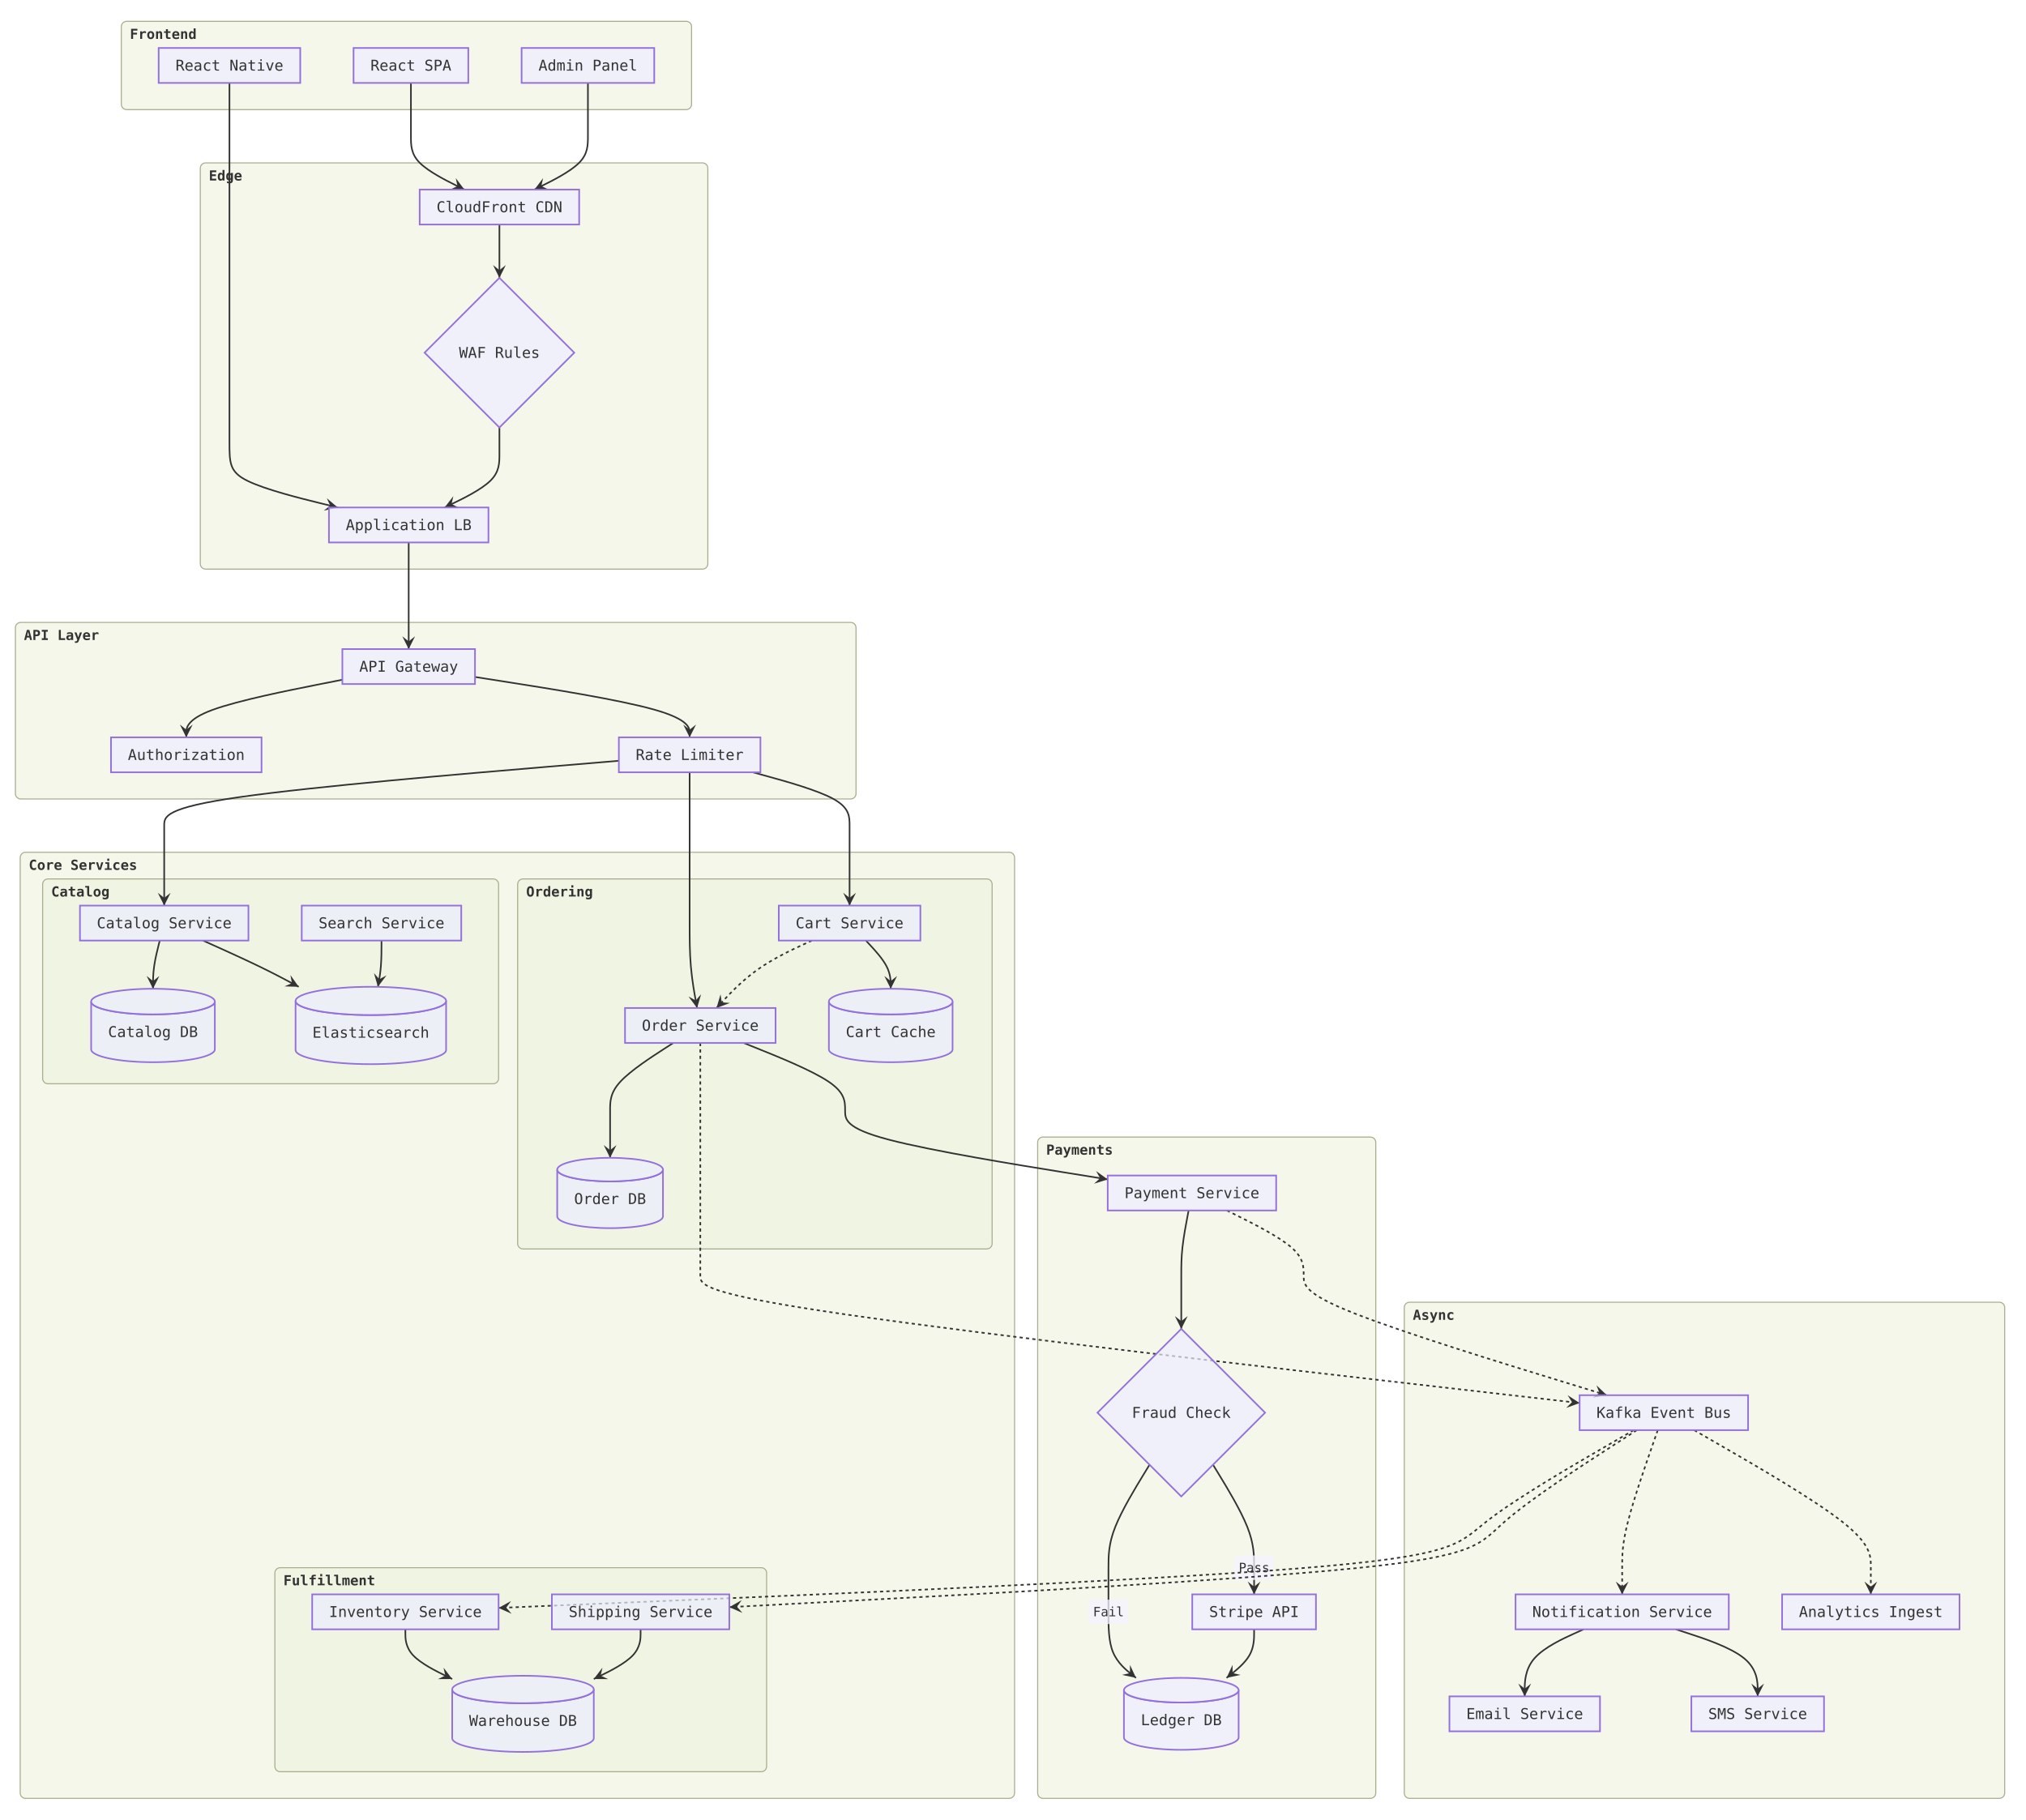
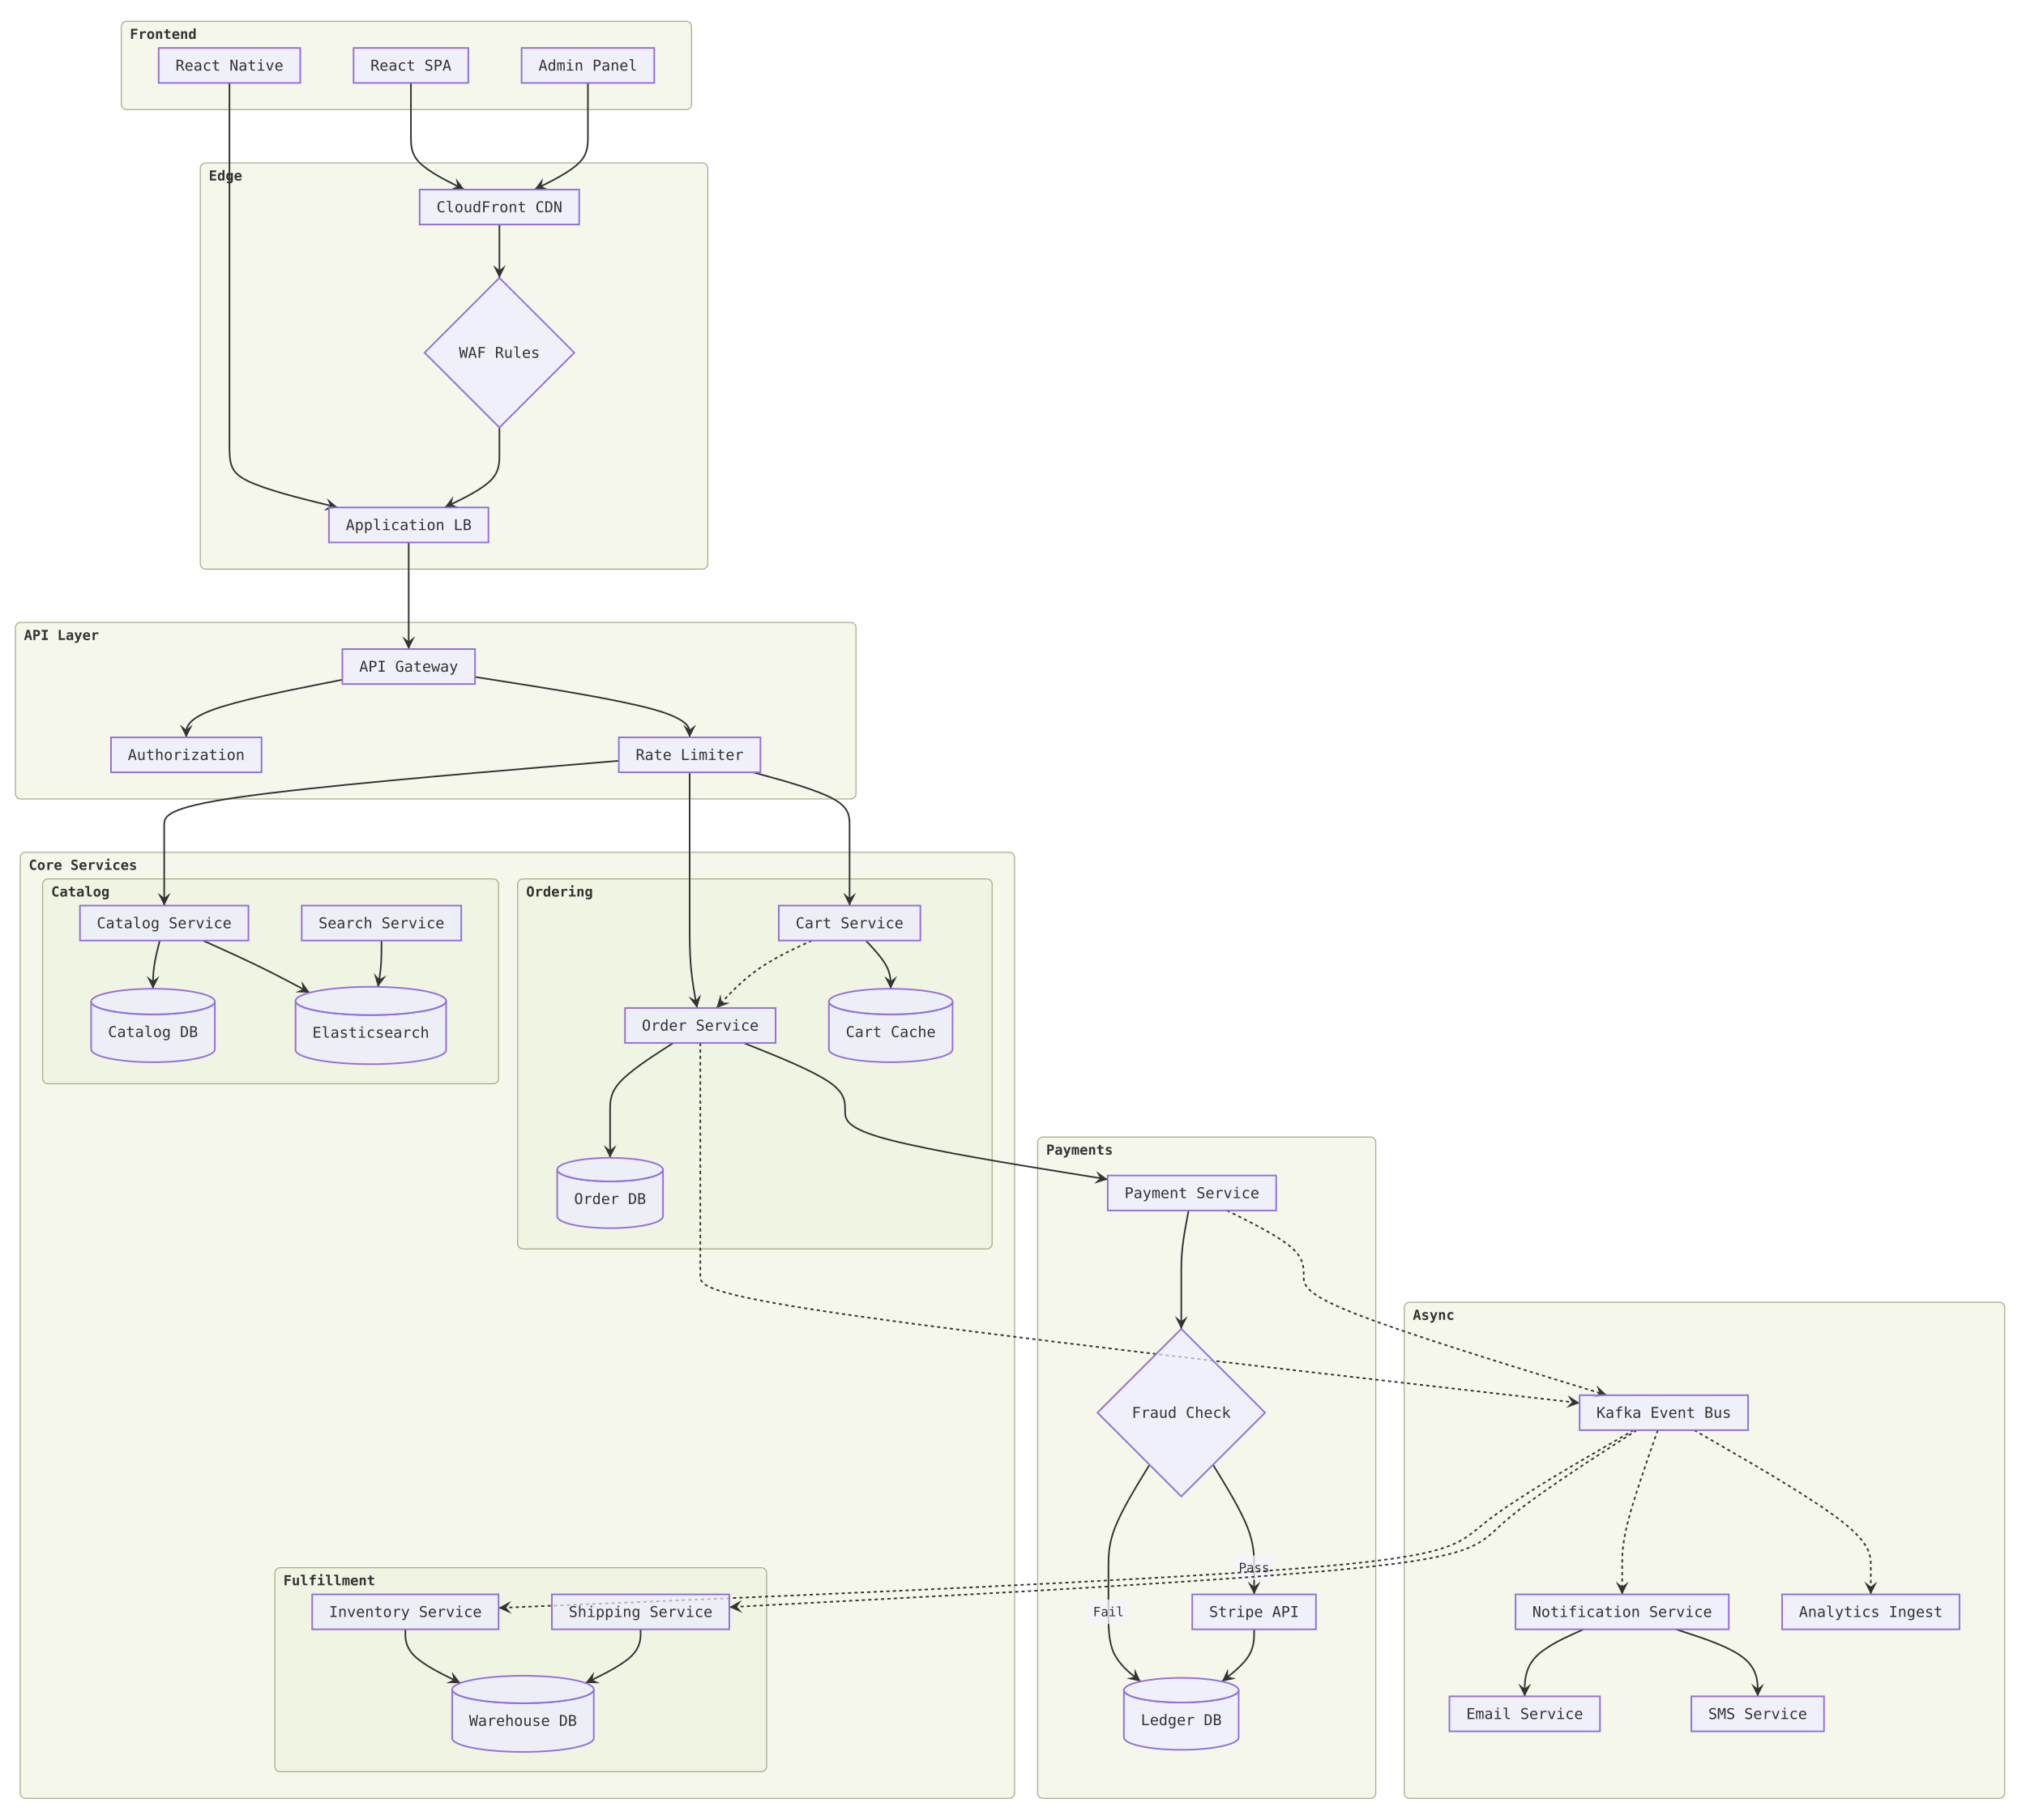
<svg xmlns="http://www.w3.org/2000/svg" viewBox="0 0 1900.15 1706.8" width="1900.15" height="1706.8">
  <defs>
    <marker id="arrow-point" viewBox="0 0 10 10" refX="10" refY="5" markerWidth="8" markerHeight="8" orient="auto-start-reverse">
      <path d="M10 5 L0 10 L4 5 L0 0 Z" fill="#333333" />
    </marker>
  </defs>
  <g transform="translate(20, 20)">
    <rect x="93.8" y="0" width="534.8" height="82.8" rx="5" ry="5" fill="#ecf2dc99" stroke="#a8ae8e" stroke-width="1" />
    <text x="101.8" y="12" text-anchor="start" dominant-baseline="central" font-size="13px" font-family="'Intel One Mono', 'SF Mono', 'Cascadia Code', 'JetBrains Mono', 'Fira Code', 'Consolas', 'Menlo', monospace" fill="#333333" font-weight="bold">Frontend</text>
    <rect x="167.85" y="132.8" width="476" height="381" rx="5" ry="5" fill="#ecf2dc99" stroke="#a8ae8e" stroke-width="1" />
    <text x="175.85" y="144.8" text-anchor="start" dominant-baseline="central" font-size="13px" font-family="'Intel One Mono', 'SF Mono', 'Cascadia Code', 'JetBrains Mono', 'Fira Code', 'Consolas', 'Menlo', monospace" fill="#333333" font-weight="bold">Edge</text>
    <rect x="-5.55" y="563.8" width="788.4" height="165.6" rx="5" ry="5" fill="#ecf2dc99" stroke="#a8ae8e" stroke-width="1" />
    <text x="2.45" y="575.8" text-anchor="start" dominant-baseline="central" font-size="13px" font-family="'Intel One Mono', 'SF Mono', 'Cascadia Code', 'JetBrains Mono', 'Fira Code', 'Consolas', 'Menlo', monospace" fill="#333333" font-weight="bold">API Layer</text>
    <rect x="-1.05" y="779.4" width="932.6" height="887.4" rx="5" ry="5" fill="#ecf2dc99" stroke="#a8ae8e" stroke-width="1" />
    <text x="6.95" y="791.4" text-anchor="start" dominant-baseline="central" font-size="13px" font-family="'Intel One Mono', 'SF Mono', 'Cascadia Code', 'JetBrains Mono', 'Fira Code', 'Consolas', 'Menlo', monospace" fill="#333333" font-weight="bold">Core Services</text>
    <rect x="20" y="804.4" width="427.6" height="192.12" rx="5" ry="5" fill="#ecf2dc99" stroke="#a8ae8e" stroke-width="1" />
    <text x="28" y="816.4" text-anchor="start" dominant-baseline="central" font-size="13px" font-family="'Intel One Mono', 'SF Mono', 'Cascadia Code', 'JetBrains Mono', 'Fira Code', 'Consolas', 'Menlo', monospace" fill="#333333" font-weight="bold">Catalog</text>
    <rect x="465.5" y="804.4" width="445" height="347.04" rx="5" ry="5" fill="#ecf2dc99" stroke="#a8ae8e" stroke-width="1" />
    <text x="473.5" y="816.4" text-anchor="start" dominant-baseline="central" font-size="13px" font-family="'Intel One Mono', 'SF Mono', 'Cascadia Code', 'JetBrains Mono', 'Fira Code', 'Consolas', 'Menlo', monospace" fill="#333333" font-weight="bold">Ordering</text>
    <rect x="237.8" y="1450.44" width="461.2" height="191.36" rx="5" ry="5" fill="#ecf2dc99" stroke="#a8ae8e" stroke-width="1" />
    <text x="245.8" y="1462.44" text-anchor="start" dominant-baseline="central" font-size="13px" font-family="'Intel One Mono', 'SF Mono', 'Cascadia Code', 'JetBrains Mono', 'Fira Code', 'Consolas', 'Menlo', monospace" fill="#333333" font-weight="bold">Fulfillment</text>
    <rect x="953.2" y="1046.52" width="317.1" height="620.28" rx="5" ry="5" fill="#ecf2dc99" stroke="#a8ae8e" stroke-width="1" />
    <text x="961.2" y="1058.52" text-anchor="start" dominant-baseline="central" font-size="13px" font-family="'Intel One Mono', 'SF Mono', 'Cascadia Code', 'JetBrains Mono', 'Fira Code', 'Consolas', 'Menlo', monospace" fill="#333333" font-weight="bold">Payments</text>
    <rect x="1297.05" y="1201.44" width="563.1" height="465.36" rx="5" ry="5" fill="#ecf2dc99" stroke="#a8ae8e" stroke-width="1" />
    <text x="1305.05" y="1213.44" text-anchor="start" dominant-baseline="central" font-size="13px" font-family="'Intel One Mono', 'SF Mono', 'Cascadia Code', 'JetBrains Mono', 'Fira Code', 'Consolas', 'Menlo', monospace" fill="#333333" font-weight="bold">Async</text>
    <path d="M365.4 57.8 L365.4 61.97 C365.4 66.13 365.4 74.47 365.4 82.8 C365.4 91.13 365.4 99.47 365.4 107.8 C365.4 116.13 365.4 124.47 373.75 132.8 C382.11 141.13 398.81 149.47 407.17 153.63 L415.52 157.8" fill="none" stroke="#333333" stroke-width="1.5" marker-end="url(#arrow-point)" />
    <path d="M531.4 57.8 L531.4 61.97 C531.4 66.13 531.4 74.47 531.4 82.8 C531.4 91.13 531.4 99.47 531.4 107.8 C531.4 116.13 531.4 124.47 523.05 132.8 C514.69 141.13 497.99 149.47 489.63 153.63 L481.28 157.8" fill="none" stroke="#333333" stroke-width="1.5" marker-end="url(#arrow-point)" />
    <path d="M195.2 57.8 L195.2 61.97 C195.2 66.13 195.2 74.47 195.2 82.8 C195.2 91.13 195.2 99.47 195.2 107.8 C195.2 116.13 195.2 124.47 195.2 135.53 C195.2 146.6 195.2 160.4 195.2 174.2 C195.2 188 195.2 201.8 195.2 224.57 C195.2 247.33 195.2 279.07 195.2 310.8 C195.2 342.53 195.2 374.27 195.2 394.3 C195.2 414.33 195.2 422.67 212.12 431 C229.04 439.33 262.87 447.67 279.79 451.83 L296.71 456" fill="none" stroke="#333333" stroke-width="1.5" marker-end="url(#arrow-point)" />
    <path d="M448.4 190.6 L448.4 194.77 C448.4 198.93 448.4 207.27 448.4 215.6 C448.4 223.93 448.4 232.27 448.4 236.43 L448.4 240.6" fill="none" stroke="#333333" stroke-width="1.5" marker-end="url(#arrow-point)" />
    <path d="M448.4 381 L448.4 385.17 C448.4 389.33 448.4 397.67 448.4 406 C448.4 414.33 448.4 422.67 439.84 431 C431.27 439.33 414.14 447.67 405.58 451.83 L397.01 456" fill="none" stroke="#333333" stroke-width="1.5" marker-end="url(#arrow-point)" />
    <path d="M363.3 488.8 L363.3 492.97 C363.3 497.13 363.3 505.47 363.3 513.8 C363.3 522.13 363.3 530.47 363.3 538.8 C363.3 547.13 363.3 555.47 363.3 563.8 C363.3 572.13 363.3 580.47 363.3 584.63 L363.3 588.8" fill="none" stroke="#333333" stroke-width="1.5" marker-end="url(#arrow-point)" />
    <path d="M301.1 617.54 L276.7 622.39 C252.3 627.23 203.5 636.91 179.1 645.92 C154.7 654.93 154.7 663.27 154.7 667.43 L154.7 671.6" fill="none" stroke="#333333" stroke-width="1.5" marker-end="url(#arrow-point)" />
    <path d="M425.5 614.97 L459.05 620.24 C492.6 625.52 559.7 636.06 593.25 645.5 C626.8 654.93 626.8 663.27 626.8 667.43 L626.8 671.6" fill="none" stroke="#333333" stroke-width="1.5" marker-end="url(#arrow-point)" />
    <path d="M560.4 693.58 L489.33 699.55 C418.27 705.52 276.13 717.46 205.07 727.6 C134 737.73 134 746.07 134 754.4 C134 762.73 134 771.07 134 779.4 C134 787.73 134 796.07 134 804.4 C134 812.73 134 821.07 134 825.23 L134 829.4" fill="none" stroke="#333333" stroke-width="1.5" marker-end="url(#arrow-point)" />
    <path d="M626.8 704.4 L626.8 708.57 C626.8 712.73 626.8 721.07 626.8 729.4 C626.8 737.73 626.8 746.07 626.8 754.4 C626.8 762.73 626.8 771.07 626.8 779.4 C626.8 787.73 626.8 796.07 626.8 807.13 C626.8 818.2 626.8 832 626.8 845.8 C626.8 859.6 626.8 873.4 627.97 886.68 C629.13 899.95 631.47 912.71 632.63 919.08 L633.8 925.46" fill="none" stroke="#333333" stroke-width="1.5" marker-end="url(#arrow-point)" />
    <path d="M686.22 704.4 L701.32 708.57 C716.41 712.73 746.61 721.07 761.7 729.4 C776.8 737.73 776.8 746.07 776.8 754.4 C776.8 762.73 776.8 771.07 776.8 779.4 C776.8 787.73 776.8 796.07 776.8 804.4 C776.8 812.73 776.8 821.07 776.8 825.23 L776.8 829.4" fill="none" stroke="#333333" stroke-width="1.5" marker-end="url(#arrow-point)" />
    <path d="M129.84 862.2 L128.78 866.37 C127.73 870.53 125.61 878.87 124.56 886.4 C123.5 893.94 123.5 900.67 123.5 904.04 L123.5 907.41" fill="none" stroke="#333333" stroke-width="1.5" marker-end="url(#arrow-point)" />
-     <path d="M170.4 862.2 L179.65 866.37 C188.9 870.53 207.4 878.87 222.36 886.09 C237.32 893.32 248.73 899.45 254.44 902.51 L260.15 905.57" fill="none" stroke="#333333" stroke-width="1.5" marker-end="url(#arrow-point)" />
-     <path d="M337.8 862.2 L337.8 866.37 C337.8 870.53 337.8 878.87 337.24 886.09 C336.68 893.32 335.56 899.45 335 902.51 L334.44 905.57" fill="none" stroke="#333333" stroke-width="1.5" marker-end="url(#arrow-point)" />
+     <path d="M170.4 862.2 L179.65 866.37 C188.9 870.53 207.4 878.87 224.08 887.02 C240.75 895.17 255.6 903.13 263.02 907.11 L270.45 911.1" fill="none" stroke="#333333" stroke-width="1.5" marker-end="url(#arrow-point)" />
+     <path d="M337.8 862.2 L337.8 866.37 C337.8 870.53 337.8 878.87 337.24 886.1 C336.68 893.34 335.55 899.49 334.99 902.56 L334.43 905.63" fill="none" stroke="#333333" stroke-width="1.5" marker-end="url(#arrow-point)" />
    <path d="M611.42 958.26 L601.55 964.64 C591.68 971.01 571.94 983.77 562.07 994.31 C552.2 1004.85 552.2 1013.19 552.2 1021.52 C552.2 1029.85 552.2 1038.19 552.2 1045.6 C552.2 1053.01 552.2 1059.5 552.2 1062.75 L552.2 1065.99" fill="none" stroke="#333333" stroke-width="1.5" marker-end="url(#arrow-point)" />
    <path d="M677.54 958.26 L693.39 964.64 C709.23 971.01 740.91 983.77 756.76 994.31 C772.6 1004.85 772.6 1013.19 772.6 1021.52 C772.6 1029.85 772.6 1038.19 813.65 1048.97 C854.7 1059.76 936.8 1073 977.85 1079.62 L1018.9 1086.24" fill="none" stroke="#333333" stroke-width="1.5" marker-end="url(#arrow-point)" />
    <path d="M792.09 862.2 L795.98 866.37 C799.86 870.53 807.63 878.87 811.52 886.4 C815.4 893.94 815.4 900.67 815.4 904.04 L815.4 907.41" fill="none" stroke="#333333" stroke-width="1.5" marker-end="url(#arrow-point)" />
    <path d="M741.43 862.2 L732.44 866.37 C723.45 870.53 705.48 878.87 690.57 889.41 C675.67 899.95 663.84 912.71 657.93 919.08 L652.01 925.46" fill="none" stroke="#333333" stroke-width="1.5" stroke-dasharray="3 3" marker-end="url(#arrow-point)" />
    <path d="M1094.77 1115.38 L1093.63 1121.39 C1092.48 1127.4 1090.19 1139.42 1089.05 1149.6 C1087.9 1159.78 1087.9 1168.11 1087.9 1176.44 C1087.9 1184.78 1087.9 1193.11 1087.9 1201.44 C1087.9 1209.78 1087.9 1218.11 1087.9 1222.28 L1087.9 1226.44" fill="none" stroke="#333333" stroke-width="1.5" marker-end="url(#arrow-point)" />
    <path d="M1117.67 1353.87 L1124.1 1364.4 C1130.52 1374.93 1143.36 1395.99 1149.78 1412.08 C1156.2 1428.18 1156.2 1439.31 1156.2 1449.04 C1156.2 1458.78 1156.2 1467.11 1156.2 1471.28 L1156.2 1475.44" fill="none" stroke="#333333" stroke-width="1.5" marker-end="url(#arrow-point)" />
    <rect x="1137.8" y="1439.24" width="36.8" height="22.4" rx="2" ry="2" fill="#f5f3ffbf" stroke="#f5f3ffbf" stroke-width="0.5" />
    <text x="1156.2" y="1450.44" text-anchor="middle" dominant-baseline="central" font-size="12px" font-family="'Intel One Mono', 'SF Mono', 'Cascadia Code', 'JetBrains Mono', 'Fira Code', 'Consolas', 'Menlo', monospace" fill="#333333">Pass</text>
-     <path d="M1058.13 1353.87 L1051.7 1364.4 C1045.28 1374.93 1032.44 1395.99 1026.02 1412.08 C1019.6 1428.18 1019.6 1439.31 1019.6 1451.78 C1019.6 1464.24 1019.6 1478.04 1019.6 1491.84 C1019.6 1505.64 1019.6 1519.44 1023.91 1529.77 C1028.21 1540.09 1036.82 1546.93 1041.13 1550.35 L1045.43 1553.78" fill="none" stroke="#333333" stroke-width="1.5" marker-end="url(#arrow-point)" />
+     <path d="M1058.13 1353.87 L1051.7 1364.4 C1045.28 1374.93 1032.44 1395.99 1026.02 1412.08 C1019.6 1428.18 1019.6 1439.31 1019.6 1451.78 C1019.6 1464.24 1019.6 1478.04 1019.6 1491.84 C1019.6 1505.64 1019.6 1519.44 1024.62 1530.34 C1029.64 1541.23 1039.69 1549.21 1044.71 1553.2 L1049.73 1557.19" fill="none" stroke="#333333" stroke-width="1.5" marker-end="url(#arrow-point)" />
    <rect x="1001.2" y="1480.64" width="36.8" height="22.4" rx="2" ry="2" fill="#f5f3ffbf" stroke="#f5f3ffbf" stroke-width="0.5" />
    <text x="1019.6" y="1491.84" text-anchor="middle" dominant-baseline="central" font-size="12px" font-family="'Intel One Mono', 'SF Mono', 'Cascadia Code', 'JetBrains Mono', 'Fira Code', 'Consolas', 'Menlo', monospace" fill="#333333">Fail</text>
-     <path d="M1156.2 1508.24 L1156.2 1512.41 C1156.2 1516.58 1156.2 1524.91 1151.89 1532.5 C1147.59 1540.09 1138.98 1546.93 1134.67 1550.35 L1130.37 1553.78" fill="none" stroke="#333333" stroke-width="1.5" marker-end="url(#arrow-point)" />
+     <path d="M1156.2 1508.24 L1156.2 1512.41 C1156.2 1516.58 1156.2 1524.91 1151.18 1533.07 C1146.16 1541.23 1136.11 1549.21 1131.09 1553.2 L1126.07 1557.19" fill="none" stroke="#333333" stroke-width="1.5" marker-end="url(#arrow-point)" />
    <path d="M636.8 958.26 L636.8 964.64 C636.8 971.01 636.8 983.77 636.8 994.31 C636.8 1004.85 636.8 1013.19 636.8 1021.52 C636.8 1029.85 636.8 1038.19 636.8 1051.1 C636.8 1064.01 636.8 1081.5 636.8 1098.98 C636.8 1116.47 636.8 1133.96 636.8 1146.87 C636.8 1159.78 636.8 1168.11 636.8 1176.44 C636.8 1184.78 636.8 1193.11 774.25 1213.04 C911.7 1232.96 1186.6 1264.47 1324.05 1280.23 L1461.5 1295.99" fill="none" stroke="#333333" stroke-width="1.5" stroke-dasharray="3 3" marker-end="url(#arrow-point)" />
    <path d="M1130.66 1115.38 L1142.67 1121.39 C1154.67 1127.4 1178.69 1139.42 1190.69 1149.6 C1202.7 1159.78 1202.7 1168.11 1202.7 1176.44 C1202.7 1184.78 1202.7 1193.11 1250.09 1211.81 C1297.48 1230.51 1392.25 1259.58 1439.64 1274.11 L1487.03 1288.64" fill="none" stroke="#333333" stroke-width="1.5" stroke-dasharray="3 3" marker-end="url(#arrow-point)" />
    <path d="M1512.2 1321.44 L1484.7 1337.38 C1457.2 1353.31 1402.2 1385.18 1374.7 1406.68 C1347.2 1428.18 1347.2 1439.31 1197.27 1451.17 C1047.33 1463.02 747.47 1475.6 597.53 1481.89 L447.6 1488.18" fill="none" stroke="#333333" stroke-width="1.5" stroke-dasharray="3 3" marker-end="url(#arrow-point)" />
    <path d="M1515.12 1321.44 L1490.47 1337.38 C1465.82 1353.31 1416.51 1385.18 1391.85 1406.68 C1367.2 1428.18 1367.2 1439.31 1250 1451.05 C1132.8 1462.78 898.4 1475.12 781.2 1481.29 L664 1487.46" fill="none" stroke="#333333" stroke-width="1.5" stroke-dasharray="3 3" marker-end="url(#arrow-point)" />
    <path d="M1534.77 1321.44 L1529.21 1337.38 C1523.65 1353.31 1512.52 1385.18 1506.96 1406.68 C1501.4 1428.18 1501.4 1439.31 1501.4 1449.04 C1501.4 1458.78 1501.4 1467.11 1501.4 1471.28 L1501.4 1475.44" fill="none" stroke="#333333" stroke-width="1.5" stroke-dasharray="3 3" marker-end="url(#arrow-point)" />
    <path d="M1568.92 1321.44 L1596.53 1337.38 C1624.15 1353.31 1679.37 1385.18 1706.99 1406.68 C1734.6 1428.18 1734.6 1439.31 1734.6 1449.04 C1734.6 1458.78 1734.6 1467.11 1734.6 1471.28 L1734.6 1475.44" fill="none" stroke="#333333" stroke-width="1.5" stroke-dasharray="3 3" marker-end="url(#arrow-point)" />
-     <path d="M360.2 1508.24 L360.2 1512.41 C360.2 1516.58 360.2 1524.91 367.52 1532.68 C374.83 1540.45 389.47 1547.65 396.78 1551.25 L404.1 1554.85" fill="none" stroke="#333333" stroke-width="1.5" marker-end="url(#arrow-point)" />
-     <path d="M580.8 1508.24 L580.8 1512.41 C580.8 1516.58 580.8 1524.91 573.48 1532.68 C566.17 1540.45 551.53 1547.65 544.22 1551.25 L536.9 1554.85" fill="none" stroke="#333333" stroke-width="1.5" marker-end="url(#arrow-point)" />
+     <path d="M360.2 1508.24 L360.2 1512.41 C360.2 1516.58 360.2 1524.91 368.81 1533.31 C377.41 1541.71 394.62 1550.18 403.23 1554.42 L411.83 1558.65" fill="none" stroke="#333333" stroke-width="1.5" marker-end="url(#arrow-point)" />
+     <path d="M580.8 1508.24 L580.8 1512.41 C580.8 1516.58 580.8 1524.91 572.19 1533.31 C563.59 1541.71 546.38 1550.18 537.77 1554.42 L529.17 1558.65" fill="none" stroke="#333333" stroke-width="1.5" marker-end="url(#arrow-point)" />
    <path d="M1465.19 1508.24 L1455.99 1512.41 C1446.8 1516.58 1428.4 1524.91 1419.2 1535.39 C1410 1545.87 1410 1558.5 1410 1564.81 L1410 1571.12" fill="none" stroke="#333333" stroke-width="1.5" marker-end="url(#arrow-point)" />
    <path d="M1551.75 1508.24 L1564.54 1512.41 C1577.33 1516.58 1602.92 1524.91 1615.71 1535.39 C1628.5 1545.87 1628.5 1558.5 1628.5 1564.81 L1628.5 1571.12" fill="none" stroke="#333333" stroke-width="1.5" marker-end="url(#arrow-point)" />
    <rect x="311.6" y="25" width="107.6" height="32.8" fill="#ececffb2" stroke="#9370db" stroke-width="1.5" />
    <text x="365.4" y="41.4" text-anchor="middle" dominant-baseline="central" font-size="14px" font-family="'Intel One Mono', 'SF Mono', 'Cascadia Code', 'JetBrains Mono', 'Fira Code', 'Consolas', 'Menlo', monospace" fill="#333333">React SPA</text>
    <rect x="469.2" y="25" width="124.4" height="32.8" fill="#ececffb2" stroke="#9370db" stroke-width="1.5" />
    <text x="531.4" y="41.4" text-anchor="middle" dominant-baseline="central" font-size="14px" font-family="'Intel One Mono', 'SF Mono', 'Cascadia Code', 'JetBrains Mono', 'Fira Code', 'Consolas', 'Menlo', monospace" fill="#333333">Admin Panel</text>
    <rect x="128.8" y="25" width="132.8" height="32.8" fill="#ececffb2" stroke="#9370db" stroke-width="1.5" />
    <text x="195.2" y="41.4" text-anchor="middle" dominant-baseline="central" font-size="14px" font-family="'Intel One Mono', 'SF Mono', 'Cascadia Code', 'JetBrains Mono', 'Fira Code', 'Consolas', 'Menlo', monospace" fill="#333333">React Native</text>
    <rect x="373.6" y="157.8" width="149.6" height="32.8" fill="#ececffb2" stroke="#9370db" stroke-width="1.5" />
    <text x="448.4" y="174.2" text-anchor="middle" dominant-baseline="central" font-size="14px" font-family="'Intel One Mono', 'SF Mono', 'Cascadia Code', 'JetBrains Mono', 'Fira Code', 'Consolas', 'Menlo', monospace" fill="#333333">CloudFront CDN</text>
    <polygon points="448.4,240.6 518.6,310.8 448.4,381 378.2,310.8" fill="#ececffb2" stroke="#9370db" stroke-width="1.5" />
    <text x="448.4" y="310.8" text-anchor="middle" dominant-baseline="central" font-size="14px" font-family="'Intel One Mono', 'SF Mono', 'Cascadia Code', 'JetBrains Mono', 'Fira Code', 'Consolas', 'Menlo', monospace" fill="#333333">WAF Rules</text>
    <rect x="288.5" y="456" width="149.6" height="32.8" fill="#ececffb2" stroke="#9370db" stroke-width="1.5" />
    <text x="363.3" y="472.4" text-anchor="middle" dominant-baseline="central" font-size="14px" font-family="'Intel One Mono', 'SF Mono', 'Cascadia Code', 'JetBrains Mono', 'Fira Code', 'Consolas', 'Menlo', monospace" fill="#333333">Application LB</text>
    <rect x="301.1" y="588.8" width="124.4" height="32.8" fill="#ececffb2" stroke="#9370db" stroke-width="1.5" />
    <text x="363.3" y="605.2" text-anchor="middle" dominant-baseline="central" font-size="14px" font-family="'Intel One Mono', 'SF Mono', 'Cascadia Code', 'JetBrains Mono', 'Fira Code', 'Consolas', 'Menlo', monospace" fill="#333333">API Gateway</text>
    <rect x="84.1" y="671.6" width="141.2" height="32.8" fill="#ececffb2" stroke="#9370db" stroke-width="1.5" />
    <text x="154.7" y="688" text-anchor="middle" dominant-baseline="central" font-size="14px" font-family="'Intel One Mono', 'SF Mono', 'Cascadia Code', 'JetBrains Mono', 'Fira Code', 'Consolas', 'Menlo', monospace" fill="#333333">Authorization</text>
    <rect x="560.4" y="671.6" width="132.8" height="32.8" fill="#ececffb2" stroke="#9370db" stroke-width="1.5" />
    <text x="626.8" y="688" text-anchor="middle" dominant-baseline="central" font-size="14px" font-family="'Intel One Mono', 'SF Mono', 'Cascadia Code', 'JetBrains Mono', 'Fira Code', 'Consolas', 'Menlo', monospace" fill="#333333">Rate Limiter</text>
    <rect x="55" y="829.4" width="158" height="32.8" fill="#ececffb2" stroke="#9370db" stroke-width="1.5" />
    <text x="134" y="845.8" text-anchor="middle" dominant-baseline="central" font-size="14px" font-family="'Intel One Mono', 'SF Mono', 'Cascadia Code', 'JetBrains Mono', 'Fira Code', 'Consolas', 'Menlo', monospace" fill="#333333">Catalog Service</text>
    <rect x="263" y="829.4" width="149.6" height="32.8" fill="#ececffb2" stroke="#9370db" stroke-width="1.5" />
    <text x="337.8" y="845.8" text-anchor="middle" dominant-baseline="central" font-size="14px" font-family="'Intel One Mono', 'SF Mono', 'Cascadia Code', 'JetBrains Mono', 'Fira Code', 'Consolas', 'Menlo', monospace" fill="#333333">Search Service</text>
    <path d="M65.5 919.44 L65.5 964.28 A58 12.03 0 0 0 181.5 964.28 L181.5 919.44 A58 12.03 0 0 1 65.5 919.44" fill="#ececffb2" stroke="#9370db" stroke-width="1.5" />
    <path d="M65.5 919.44 A58 12.03 0 0 1 181.5 919.44 A58 12.03 0 0 1 65.5 919.44" fill="#ececffb2" stroke="#9370db" stroke-width="1.5" />
    <text x="123.5" y="947.88" text-anchor="middle" dominant-baseline="central" font-size="14px" font-family="'Intel One Mono', 'SF Mono', 'Cascadia Code', 'JetBrains Mono', 'Fira Code', 'Consolas', 'Menlo', monospace" fill="#333333">Catalog DB</text>
    <path d="M257.2 918.83 L257.2 964.89 A70.6 13.26 0 0 0 398.4 964.89 L398.4 918.83 A70.6 13.26 0 0 1 257.2 918.83" fill="#ececffb2" stroke="#9370db" stroke-width="1.5" />
    <path d="M257.2 918.83 A70.6 13.26 0 0 1 398.4 918.83 A70.6 13.26 0 0 1 257.2 918.83" fill="#ececffb2" stroke="#9370db" stroke-width="1.5" />
    <text x="327.8" y="948.49" text-anchor="middle" dominant-baseline="central" font-size="14px" font-family="'Intel One Mono', 'SF Mono', 'Cascadia Code', 'JetBrains Mono', 'Fira Code', 'Consolas', 'Menlo', monospace" fill="#333333">Elasticsearch</text>
    <rect x="566.2" y="925.46" width="141.2" height="32.8" fill="#ececffb2" stroke="#9370db" stroke-width="1.5" />
    <text x="636.8" y="941.86" text-anchor="middle" dominant-baseline="central" font-size="14px" font-family="'Intel One Mono', 'SF Mono', 'Cascadia Code', 'JetBrains Mono', 'Fira Code', 'Consolas', 'Menlo', monospace" fill="#333333">Order Service</text>
    <rect x="710.4" y="829.4" width="132.8" height="32.8" fill="#ececffb2" stroke="#9370db" stroke-width="1.5" />
    <text x="776.8" y="845.8" text-anchor="middle" dominant-baseline="central" font-size="14px" font-family="'Intel One Mono', 'SF Mono', 'Cascadia Code', 'JetBrains Mono', 'Fira Code', 'Consolas', 'Menlo', monospace" fill="#333333">Cart Service</text>
    <path d="M502.6 1077.05 L502.6 1120.91 A49.6 11.06 0 0 0 601.8 1120.91 L601.8 1077.05 A49.6 11.06 0 0 1 502.6 1077.05" fill="#ececffb2" stroke="#9370db" stroke-width="1.5" />
    <path d="M502.6 1077.05 A49.6 11.06 0 0 1 601.8 1077.05 A49.6 11.06 0 0 1 502.6 1077.05" fill="#ececffb2" stroke="#9370db" stroke-width="1.5" />
    <text x="552.2" y="1104.51" text-anchor="middle" dominant-baseline="central" font-size="14px" font-family="'Intel One Mono', 'SF Mono', 'Cascadia Code', 'JetBrains Mono', 'Fira Code', 'Consolas', 'Menlo', monospace" fill="#333333">Order DB</text>
    <path d="M757.4 919.44 L757.4 964.28 A58 12.03 0 0 0 873.4 964.28 L873.4 919.44 A58 12.03 0 0 1 757.4 919.44" fill="#ececffb2" stroke="#9370db" stroke-width="1.5" />
    <path d="M757.4 919.44 A58 12.03 0 0 1 873.4 919.44 A58 12.03 0 0 1 757.4 919.44" fill="#ececffb2" stroke="#9370db" stroke-width="1.5" />
    <text x="815.4" y="947.88" text-anchor="middle" dominant-baseline="central" font-size="14px" font-family="'Intel One Mono', 'SF Mono', 'Cascadia Code', 'JetBrains Mono', 'Fira Code', 'Consolas', 'Menlo', monospace" fill="#333333">Cart Cache</text>
    <rect x="272.8" y="1475.44" width="174.8" height="32.8" fill="#ececffb2" stroke="#9370db" stroke-width="1.5" />
    <text x="360.2" y="1491.84" text-anchor="middle" dominant-baseline="central" font-size="14px" font-family="'Intel One Mono', 'SF Mono', 'Cascadia Code', 'JetBrains Mono', 'Fira Code', 'Consolas', 'Menlo', monospace" fill="#333333">Inventory Service</text>
    <rect x="497.6" y="1475.44" width="166.4" height="32.8" fill="#ececffb2" stroke="#9370db" stroke-width="1.5" />
    <text x="580.8" y="1491.84" text-anchor="middle" dominant-baseline="central" font-size="14px" font-family="'Intel One Mono', 'SF Mono', 'Cascadia Code', 'JetBrains Mono', 'Fira Code', 'Consolas', 'Menlo', monospace" fill="#333333">Shipping Service</text>
    <path d="M404.1 1564.68 L404.1 1610.36 A66.4 12.88 0 0 0 536.9 1610.36 L536.9 1564.68 A66.4 12.88 0 0 1 404.1 1564.68" fill="#ececffb2" stroke="#9370db" stroke-width="1.5" />
    <path d="M404.1 1564.68 A66.4 12.88 0 0 1 536.9 1564.68 A66.4 12.88 0 0 1 404.1 1564.68" fill="#ececffb2" stroke="#9370db" stroke-width="1.5" />
    <text x="470.5" y="1593.96" text-anchor="middle" dominant-baseline="central" font-size="14px" font-family="'Intel One Mono', 'SF Mono', 'Cascadia Code', 'JetBrains Mono', 'Fira Code', 'Consolas', 'Menlo', monospace" fill="#333333">Warehouse DB</text>
    <rect x="1018.9" y="1082.58" width="158" height="32.8" fill="#ececffb2" stroke="#9370db" stroke-width="1.5" />
    <text x="1097.9" y="1098.98" text-anchor="middle" dominant-baseline="central" font-size="14px" font-family="'Intel One Mono', 'SF Mono', 'Cascadia Code', 'JetBrains Mono', 'Fira Code', 'Consolas', 'Menlo', monospace" fill="#333333">Payment Service</text>
    <polygon points="1087.9,1226.44 1166.5,1305.04 1087.9,1383.64 1009.3,1305.04" fill="#ececffb2" stroke="#9370db" stroke-width="1.5" />
    <text x="1087.9" y="1305.04" text-anchor="middle" dominant-baseline="central" font-size="14px" font-family="'Intel One Mono', 'SF Mono', 'Cascadia Code', 'JetBrains Mono', 'Fira Code', 'Consolas', 'Menlo', monospace" fill="#333333">Fraud Check</text>
    <path d="M1034.1 1565.34 L1034.1 1609.71 A53.8 11.56 0 0 0 1141.7 1609.71 L1141.7 1565.34 A53.8 11.56 0 0 1 1034.1 1565.34" fill="#ececffb2" stroke="#9370db" stroke-width="1.5" />
    <path d="M1034.1 1565.34 A53.8 11.56 0 0 1 1141.7 1565.34 A53.8 11.56 0 0 1 1034.1 1565.34" fill="#ececffb2" stroke="#9370db" stroke-width="1.5" />
    <text x="1087.9" y="1593.31" text-anchor="middle" dominant-baseline="central" font-size="14px" font-family="'Intel One Mono', 'SF Mono', 'Cascadia Code', 'JetBrains Mono', 'Fira Code', 'Consolas', 'Menlo', monospace" fill="#333333">Ledger DB</text>
    <rect x="1098.2" y="1475.44" width="116" height="32.8" fill="#ececffb2" stroke="#9370db" stroke-width="1.5" />
    <text x="1156.2" y="1491.84" text-anchor="middle" dominant-baseline="central" font-size="14px" font-family="'Intel One Mono', 'SF Mono', 'Cascadia Code', 'JetBrains Mono', 'Fira Code', 'Consolas', 'Menlo', monospace" fill="#333333">Stripe API</text>
    <rect x="1461.5" y="1288.64" width="158" height="32.8" fill="#ececffb2" stroke="#9370db" stroke-width="1.5" />
    <text x="1540.5" y="1305.04" text-anchor="middle" dominant-baseline="central" font-size="14px" font-family="'Intel One Mono', 'SF Mono', 'Cascadia Code', 'JetBrains Mono', 'Fira Code', 'Consolas', 'Menlo', monospace" fill="#333333">Kafka Event Bus</text>
    <rect x="1401.4" y="1475.44" width="200" height="32.8" fill="#ececffb2" stroke="#9370db" stroke-width="1.5" />
    <text x="1501.4" y="1491.84" text-anchor="middle" dominant-baseline="central" font-size="14px" font-family="'Intel One Mono', 'SF Mono', 'Cascadia Code', 'JetBrains Mono', 'Fira Code', 'Consolas', 'Menlo', monospace" fill="#333333">Notification Service</text>
    <rect x="1651.4" y="1475.44" width="166.4" height="32.8" fill="#ececffb2" stroke="#9370db" stroke-width="1.5" />
    <text x="1734.6" y="1491.84" text-anchor="middle" dominant-baseline="central" font-size="14px" font-family="'Intel One Mono', 'SF Mono', 'Cascadia Code', 'JetBrains Mono', 'Fira Code', 'Consolas', 'Menlo', monospace" fill="#333333">Analytics Ingest</text>
    <rect x="1339.4" y="1571.12" width="141.2" height="32.8" fill="#ececffb2" stroke="#9370db" stroke-width="1.5" />
    <text x="1410" y="1587.52" text-anchor="middle" dominant-baseline="central" font-size="14px" font-family="'Intel One Mono', 'SF Mono', 'Cascadia Code', 'JetBrains Mono', 'Fira Code', 'Consolas', 'Menlo', monospace" fill="#333333">Email Service</text>
    <rect x="1566.3" y="1571.12" width="124.4" height="32.8" fill="#ececffb2" stroke="#9370db" stroke-width="1.5" />
    <text x="1628.5" y="1587.52" text-anchor="middle" dominant-baseline="central" font-size="14px" font-family="'Intel One Mono', 'SF Mono', 'Cascadia Code', 'JetBrains Mono', 'Fira Code', 'Consolas', 'Menlo', monospace" fill="#333333">SMS Service</text>
  </g>
</svg>
